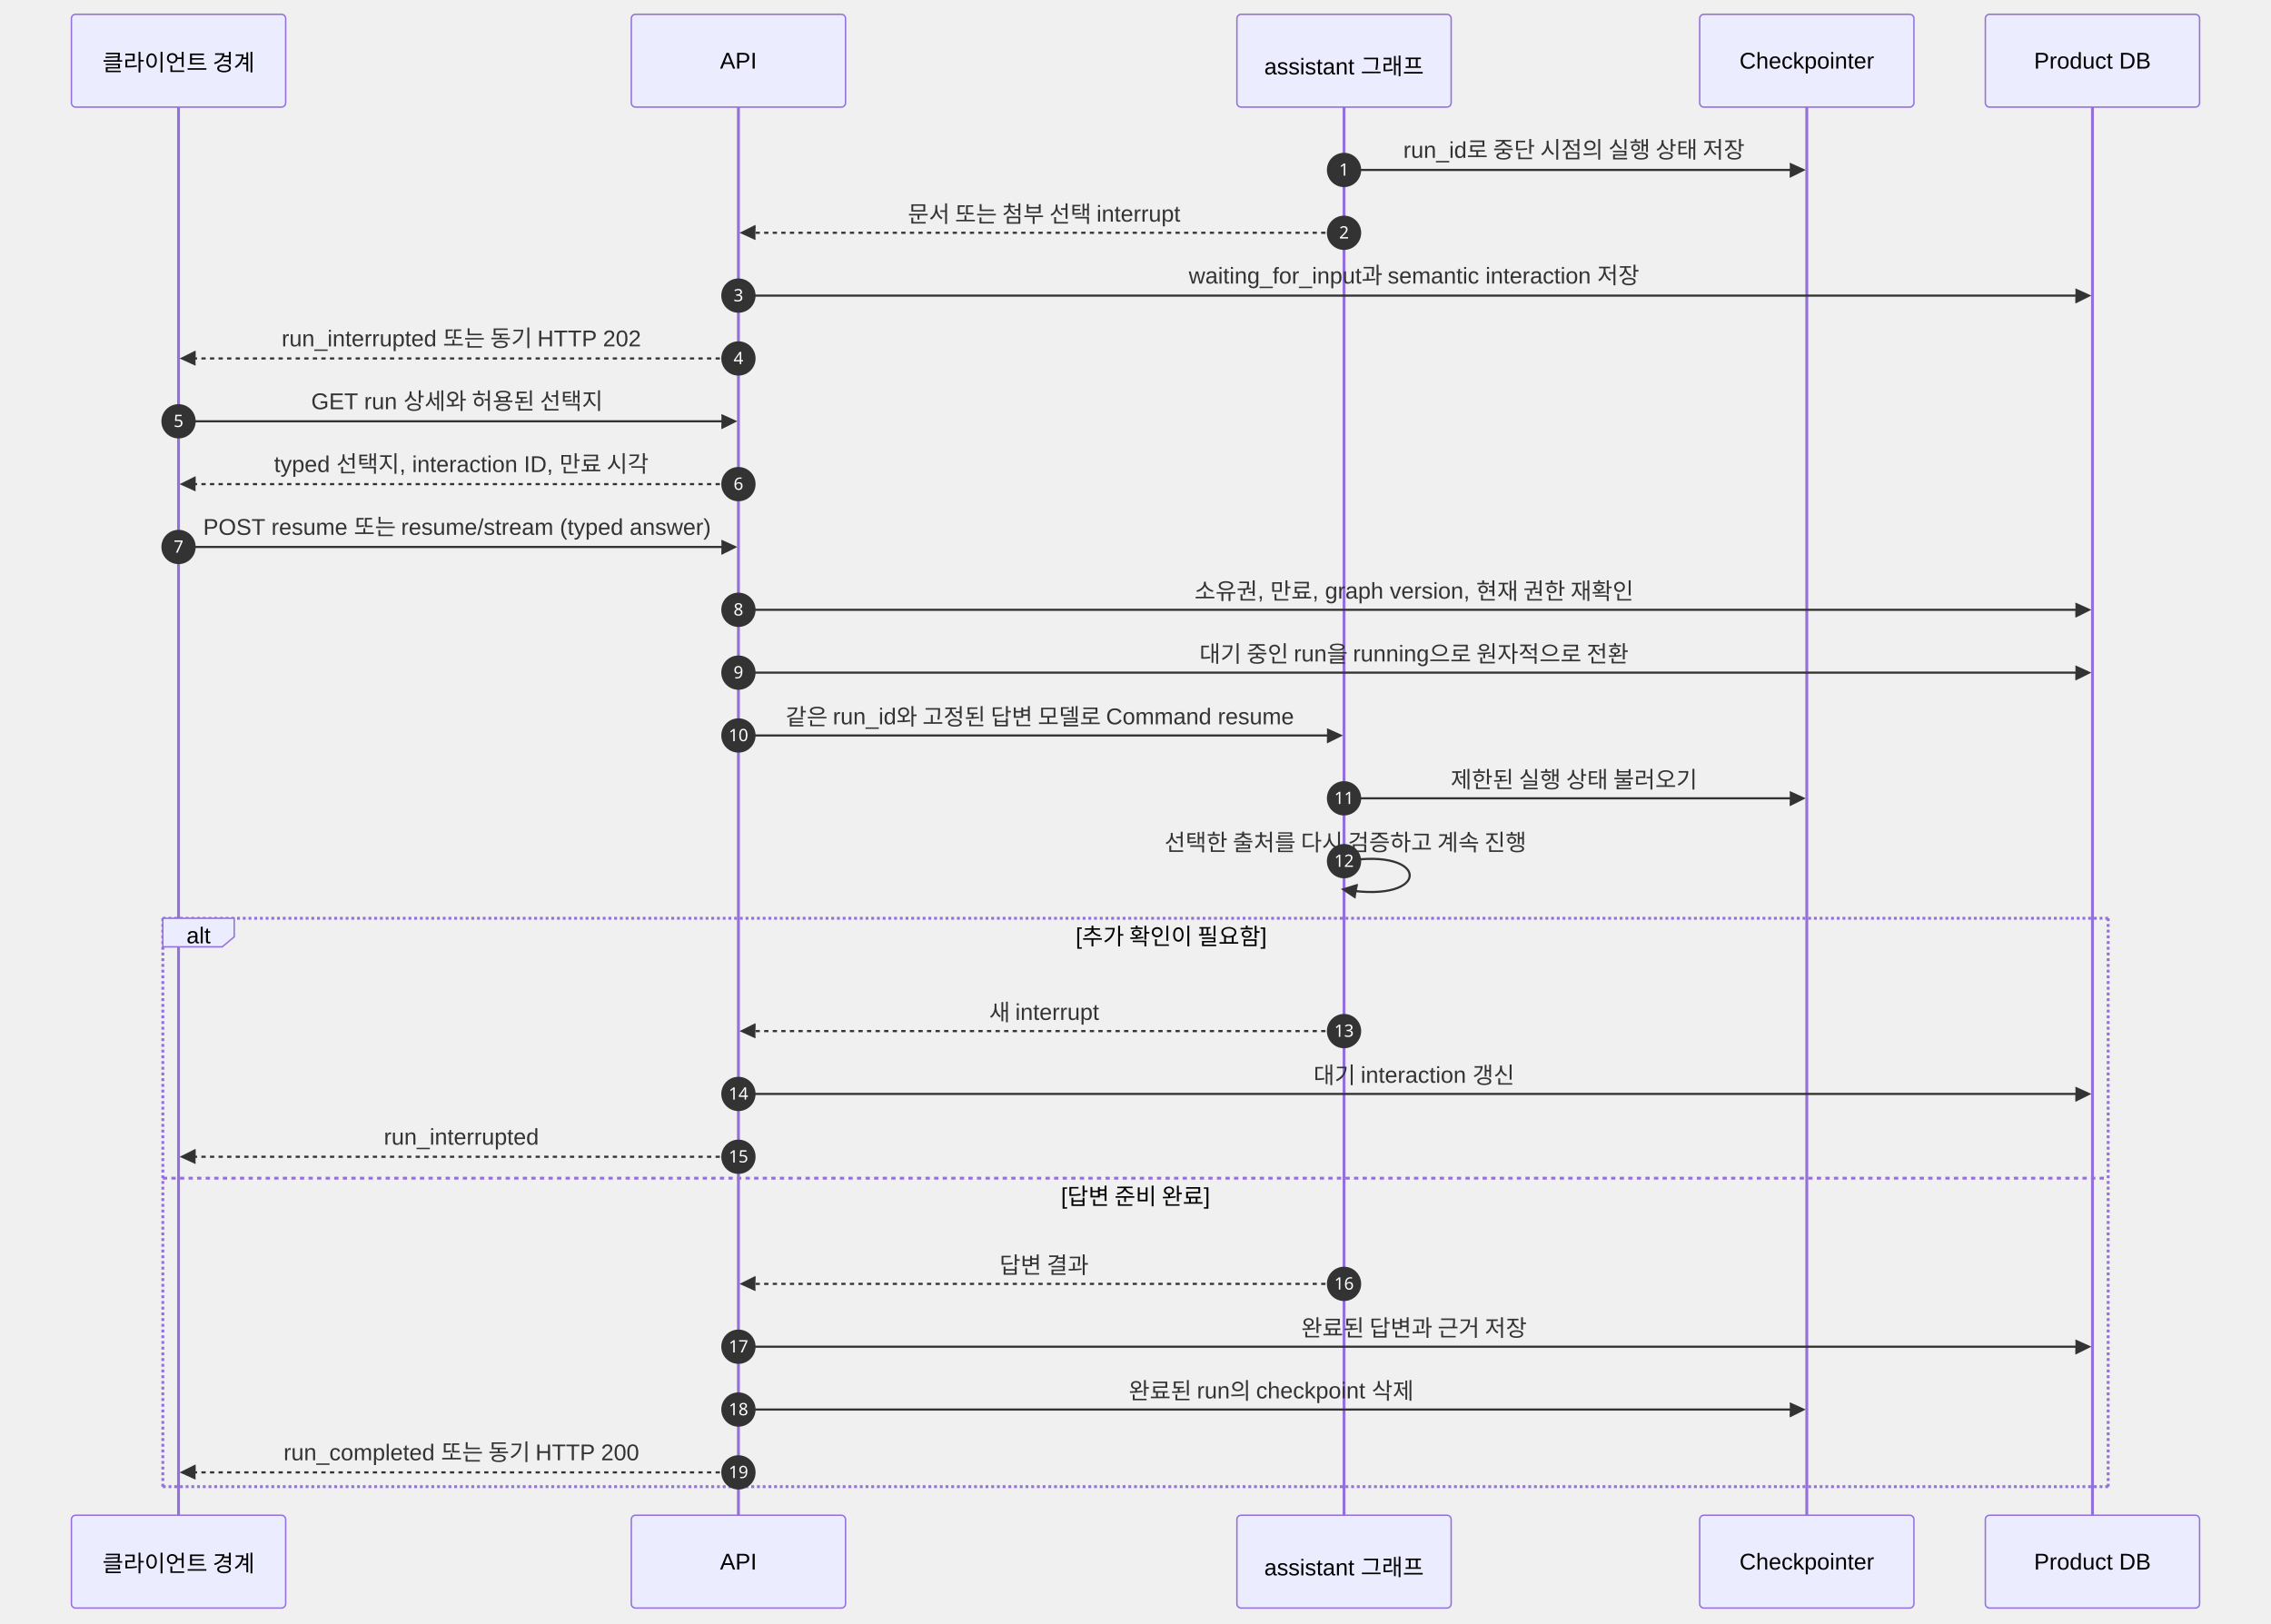
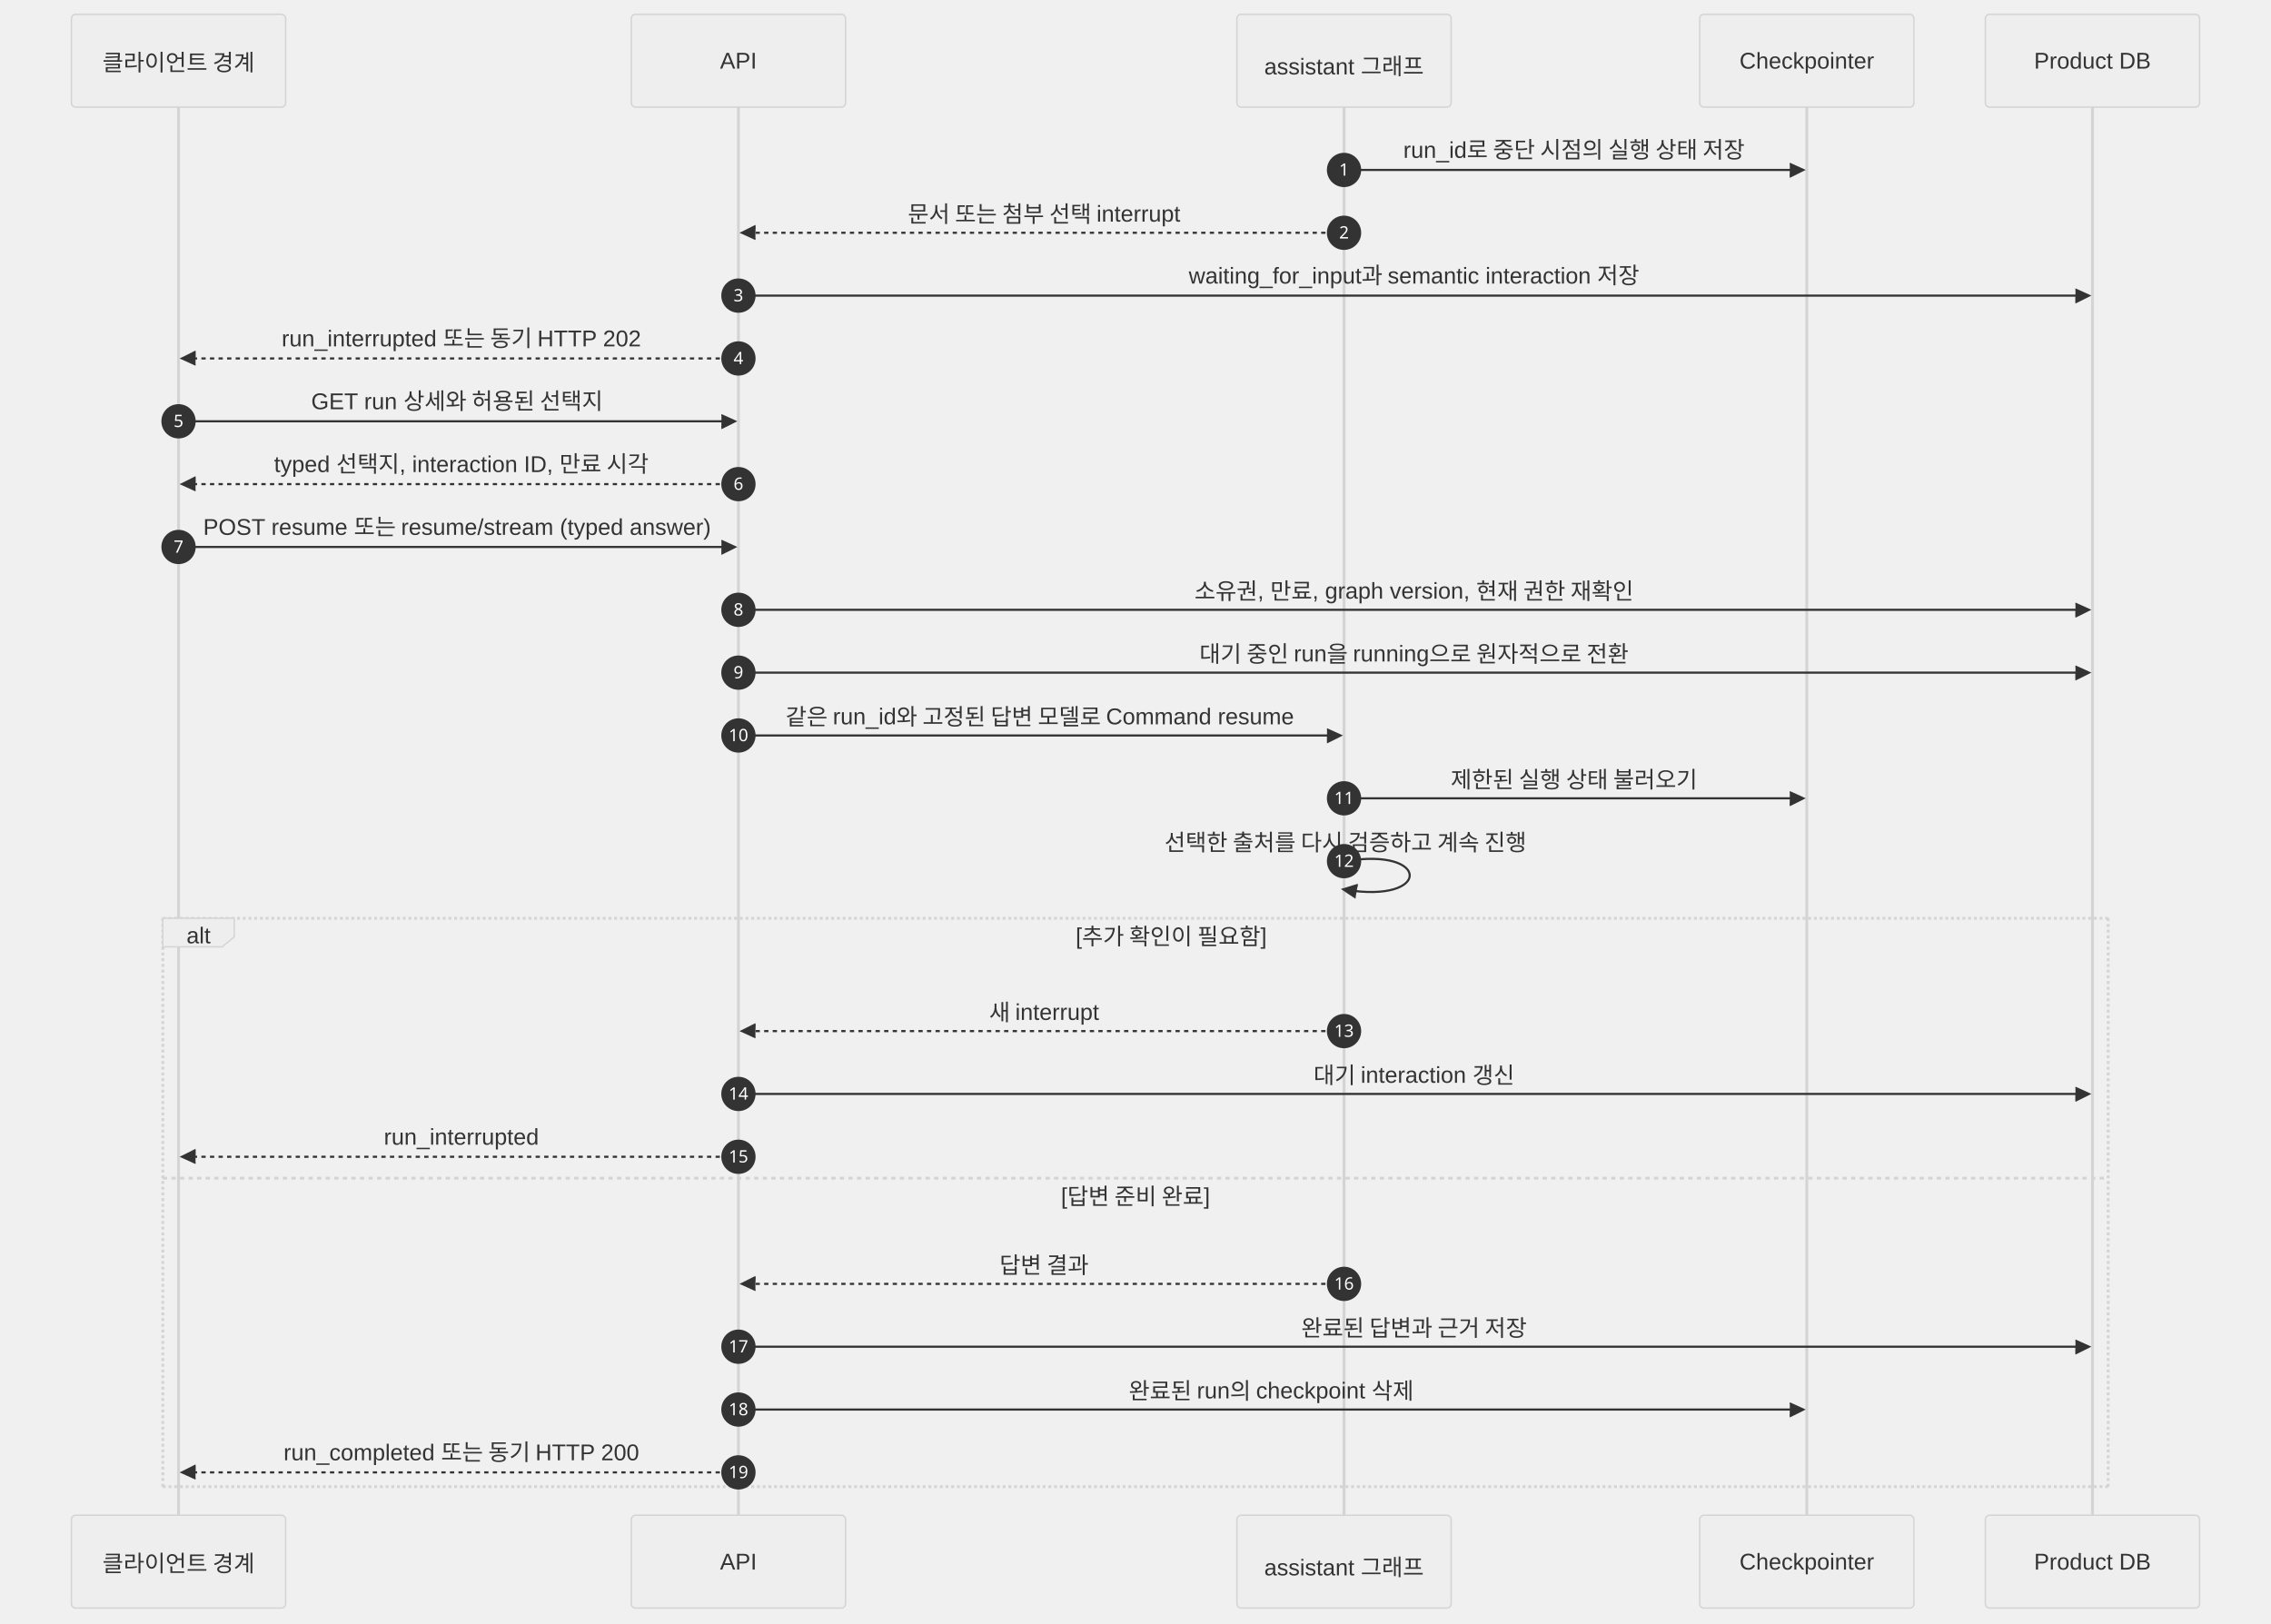
<svg xmlns="http://www.w3.org/2000/svg" id="my-svg" width="100%" style="max-width: 1590px; background-color: white;" viewBox="-50 -10 1590 1137" role="graphics-document document" aria-roledescription="sequence">
  <g>
    <rect x="1340" y="1051" fill="#eaeaea" stroke="#666" width="150" height="65" name="D" rx="3" ry="3" class="actor actor-bottom" />
    <text x="1415" y="1083.5" dominant-baseline="central" alignment-baseline="central" class="actor actor-box" style="text-anchor: middle; font-size: 16px; font-weight: 400;">
      <tspan x="1415" dy="0">Product DB</tspan>
    </text>
  </g>
  <g>
    <rect x="1140" y="1051" fill="#eaeaea" stroke="#666" width="150" height="65" name="P" rx="3" ry="3" class="actor actor-bottom" />
    <text x="1215" y="1083.5" dominant-baseline="central" alignment-baseline="central" class="actor actor-box" style="text-anchor: middle; font-size: 16px; font-weight: 400;">
      <tspan x="1215" dy="0">Checkpointer</tspan>
    </text>
  </g>
  <g>
    <rect x="816" y="1051" fill="#eaeaea" stroke="#666" width="150" height="65" name="G" rx="3" ry="3" class="actor actor-bottom" />
    <text x="891" y="1083.5" dominant-baseline="central" alignment-baseline="central" class="actor actor-box" style="text-anchor: middle; font-size: 16px; font-weight: 400;">
      <tspan x="891" dy="0">assistant 그래프</tspan>
    </text>
  </g>
  <g>
    <rect x="392" y="1051" fill="#eaeaea" stroke="#666" width="150" height="65" name="A" rx="3" ry="3" class="actor actor-bottom" />
    <text x="467" y="1083.5" dominant-baseline="central" alignment-baseline="central" class="actor actor-box" style="text-anchor: middle; font-size: 16px; font-weight: 400;">
      <tspan x="467" dy="0">API</tspan>
    </text>
  </g>
  <g>
    <rect x="0" y="1051" fill="#eaeaea" stroke="#666" width="150" height="65" name="C" rx="3" ry="3" class="actor actor-bottom" />
    <text x="75" y="1083.5" dominant-baseline="central" alignment-baseline="central" class="actor actor-box" style="text-anchor: middle; font-size: 16px; font-weight: 400;">
      <tspan x="75" dy="0">클라이언트 경계</tspan>
    </text>
  </g>
  <g>
    <line id="actor4" x1="1415" y1="65" x2="1415" y2="1051" class="actor-line 200" stroke-width="0.5px" stroke="#999" name="D" data-et="life-line" data-id="D" />
    <g id="root-4" data-et="participant" data-type="participant" data-id="D">
      <rect x="1340" y="0" fill="#eaeaea" stroke="#666" width="150" height="65" name="D" rx="3" ry="3" class="actor actor-top" />
      <text x="1415" y="32.5" dominant-baseline="central" alignment-baseline="central" class="actor actor-box" style="text-anchor: middle; font-size: 16px; font-weight: 400;">
        <tspan x="1415" dy="0">Product DB</tspan>
      </text>
    </g>
  </g>
  <g>
    <line id="actor3" x1="1215" y1="65" x2="1215" y2="1051" class="actor-line 200" stroke-width="0.5px" stroke="#999" name="P" data-et="life-line" data-id="P" />
    <g id="root-3" data-et="participant" data-type="participant" data-id="P">
      <rect x="1140" y="0" fill="#eaeaea" stroke="#666" width="150" height="65" name="P" rx="3" ry="3" class="actor actor-top" />
      <text x="1215" y="32.5" dominant-baseline="central" alignment-baseline="central" class="actor actor-box" style="text-anchor: middle; font-size: 16px; font-weight: 400;">
        <tspan x="1215" dy="0">Checkpointer</tspan>
      </text>
    </g>
  </g>
  <g>
    <line id="actor2" x1="891" y1="65" x2="891" y2="1051" class="actor-line 200" stroke-width="0.5px" stroke="#999" name="G" data-et="life-line" data-id="G" />
    <g id="root-2" data-et="participant" data-type="participant" data-id="G">
      <rect x="816" y="0" fill="#eaeaea" stroke="#666" width="150" height="65" name="G" rx="3" ry="3" class="actor actor-top" />
      <text x="891" y="32.5" dominant-baseline="central" alignment-baseline="central" class="actor actor-box" style="text-anchor: middle; font-size: 16px; font-weight: 400;">
        <tspan x="891" dy="0">assistant 그래프</tspan>
      </text>
    </g>
  </g>
  <g>
    <line id="actor1" x1="467" y1="65" x2="467" y2="1051" class="actor-line 200" stroke-width="0.5px" stroke="#999" name="A" data-et="life-line" data-id="A" />
    <g id="root-1" data-et="participant" data-type="participant" data-id="A">
      <rect x="392" y="0" fill="#eaeaea" stroke="#666" width="150" height="65" name="A" rx="3" ry="3" class="actor actor-top" />
      <text x="467" y="32.5" dominant-baseline="central" alignment-baseline="central" class="actor actor-box" style="text-anchor: middle; font-size: 16px; font-weight: 400;">
        <tspan x="467" dy="0">API</tspan>
      </text>
    </g>
  </g>
  <g>
    <line id="actor0" x1="75" y1="65" x2="75" y2="1051" class="actor-line 200" stroke-width="0.5px" stroke="#999" name="C" data-et="life-line" data-id="C" />
    <g id="root-0" data-et="participant" data-type="participant" data-id="C">
      <rect x="0" y="0" fill="#eaeaea" stroke="#666" width="150" height="65" name="C" rx="3" ry="3" class="actor actor-top" />
      <text x="75" y="32.5" dominant-baseline="central" alignment-baseline="central" class="actor actor-box" style="text-anchor: middle; font-size: 16px; font-weight: 400;">
        <tspan x="75" dy="0">클라이언트 경계</tspan>
      </text>
    </g>
  </g>
-   <style>#my-svg{font-family:"trebuchet ms",verdana,arial,sans-serif;font-size:16px;fill:#333;}@keyframes edge-animation-frame{from{stroke-dashoffset:0;}}@keyframes dash{to{stroke-dashoffset:0;}}#my-svg .edge-animation-slow{stroke-dasharray:9,5!important;stroke-dashoffset:900;animation:dash 50s linear infinite;stroke-linecap:round;}#my-svg .edge-animation-fast{stroke-dasharray:9,5!important;stroke-dashoffset:900;animation:dash 20s linear infinite;stroke-linecap:round;}#my-svg .error-icon{fill:#552222;}#my-svg .error-text{fill:#552222;stroke:#552222;}#my-svg .edge-thickness-normal{stroke-width:1px;}#my-svg .edge-thickness-thick{stroke-width:3.5px;}#my-svg .edge-pattern-solid{stroke-dasharray:0;}#my-svg .edge-thickness-invisible{stroke-width:0;fill:none;}#my-svg .edge-pattern-dashed{stroke-dasharray:3;}#my-svg .edge-pattern-dotted{stroke-dasharray:2;}#my-svg .marker{fill:#333333;stroke:#333333;}#my-svg .marker.cross{stroke:#333333;}#my-svg svg{font-family:"trebuchet ms",verdana,arial,sans-serif;font-size:16px;}#my-svg p{margin:0;}#my-svg .actor{stroke:#9370DB;fill:#ECECFF;stroke-width:1;}#my-svg rect.actor.outer-path[data-look="neo"]{filter:drop-shadow(1px 2px 2px rgba(185, 185, 185, 1));}#my-svg rect.note[data-look="neo"]{stroke:#aaaa33;fill:#fff5ad;filter:drop-shadow(1px 2px 2px rgba(185, 185, 185, 1));}#my-svg text.actor&gt;tspan{fill:black;stroke:none;}#my-svg .actor-line{stroke:#9370DB;}#my-svg .innerArc{stroke-width:1.5;stroke-dasharray:none;}#my-svg .messageLine0{stroke-width:1.5;stroke-dasharray:none;stroke:#333;}#my-svg .messageLine1{stroke-width:1.5;stroke-dasharray:2,2;stroke:#333;}#my-svg [id$="-arrowhead"] path{fill:#333;stroke:#333;}#my-svg .sequenceNumber{fill:white;}#my-svg [id$="-sequencenumber"]{fill:#333;}#my-svg [id$="-crosshead"] path{fill:#333;stroke:#333;}#my-svg .messageText{fill:#333;stroke:none;}#my-svg .labelBox{stroke:#9370DB;fill:#ECECFF;filter:none;}#my-svg .labelText,#my-svg .labelText&gt;tspan{fill:black;stroke:none;}#my-svg .loopText,#my-svg .loopText&gt;tspan{fill:black;stroke:none;}#my-svg .sectionTitle,#my-svg .sectionTitle&gt;tspan{fill:black;stroke:none;}#my-svg .loopLine{stroke-width:2px;stroke-dasharray:2,2;stroke:#9370DB;fill:#9370DB;}#my-svg .note{stroke:#aaaa33;fill:#fff5ad;}#my-svg .noteText,#my-svg .noteText&gt;tspan{fill:black;stroke:none;font-weight:normal;}#my-svg .activation0{fill:#f4f4f4;stroke:#666;}#my-svg .activation1{fill:#f4f4f4;stroke:#666;}#my-svg .activation2{fill:#f4f4f4;stroke:#666;}#my-svg .actorPopupMenu{position:absolute;}#my-svg .actorPopupMenuPanel{position:absolute;fill:#ECECFF;box-shadow:0px 8px 16px 0px rgba(0,0,0,0.2);filter:drop-shadow(3px 5px 2px rgb(0 0 0 / 0.4));}#my-svg .actor-man circle,#my-svg line{fill:#ECECFF;stroke-width:2px;}#my-svg g rect.rect{filter:drop-shadow(1px 2px 2px rgba(185, 185, 185, 1));stroke:#9370DB;}#my-svg .node .neo-node{stroke:#9370DB;}#my-svg [data-look="neo"].node rect,#my-svg [data-look="neo"].cluster rect,#my-svg [data-look="neo"].node polygon{stroke:#9370DB;filter:drop-shadow(1px 2px 2px rgba(185, 185, 185, 1));}#my-svg [data-look="neo"].swimlane.cluster rect{filter:none;}#my-svg [data-look="neo"].node path{stroke:#9370DB;stroke-width:1px;}#my-svg [data-look="neo"].node .outer-path{filter:drop-shadow(1px 2px 2px rgba(185, 185, 185, 1));}#my-svg [data-look="neo"].node .neo-line path{stroke:#9370DB;filter:none;}#my-svg [data-look="neo"].node circle{stroke:#9370DB;filter:drop-shadow(1px 2px 2px rgba(185, 185, 185, 1));}#my-svg [data-look="neo"].node circle .state-start{fill:#000000;}#my-svg [data-look="neo"].icon-shape .icon{fill:#9370DB;filter:drop-shadow(1px 2px 2px rgba(185, 185, 185, 1));}#my-svg [data-look="neo"].icon-shape .icon-neo path{stroke:#9370DB;filter:drop-shadow(1px 2px 2px rgba(185, 185, 185, 1));}#my-svg :root{--mermaid-font-family:"trebuchet ms",verdana,arial,sans-serif;}</style>
+   <style>#my-svg{font-family:"trebuchet ms",verdana,arial,sans-serif;font-size:16px;fill:#000000;}@keyframes edge-animation-frame{from{stroke-dashoffset:0;}}@keyframes dash{to{stroke-dashoffset:0;}}#my-svg .edge-animation-slow{stroke-dasharray:9,5!important;stroke-dashoffset:900;animation:dash 50s linear infinite;stroke-linecap:round;}#my-svg .edge-animation-fast{stroke-dasharray:9,5!important;stroke-dashoffset:900;animation:dash 20s linear infinite;stroke-linecap:round;}#my-svg .error-icon{fill:#552222;}#my-svg .error-text{fill:#552222;stroke:#552222;}#my-svg .edge-thickness-normal{stroke-width:1px;}#my-svg .edge-thickness-thick{stroke-width:3.5px;}#my-svg .edge-pattern-solid{stroke-dasharray:0;}#my-svg .edge-thickness-invisible{stroke-width:0;fill:none;}#my-svg .edge-pattern-dashed{stroke-dasharray:3;}#my-svg .edge-pattern-dotted{stroke-dasharray:2;}#my-svg .marker{fill:#666;stroke:#666;}#my-svg .marker.cross{stroke:#666;}#my-svg svg{font-family:"trebuchet ms",verdana,arial,sans-serif;font-size:16px;}#my-svg p{margin:0;}#my-svg .actor{stroke:hsl(0, 0%, 83%);fill:#eee;stroke-width:1;}#my-svg rect.actor.outer-path[data-look="neo"]{filter:drop-shadow( 1px 2px 2px rgba(185,185,185,1));}#my-svg rect.note[data-look="neo"]{stroke:#999;fill:#666;filter:drop-shadow( 1px 2px 2px rgba(185,185,185,1));}#my-svg text.actor&gt;tspan{fill:#333;stroke:none;}#my-svg .actor-line{stroke:hsl(0, 0%, 83%);}#my-svg .innerArc{stroke-width:1.5;stroke-dasharray:none;}#my-svg .messageLine0{stroke-width:1.5;stroke-dasharray:none;stroke:#333;}#my-svg .messageLine1{stroke-width:1.5;stroke-dasharray:2,2;stroke:#333;}#my-svg [id$="-arrowhead"] path{fill:#333;stroke:#333;}#my-svg .sequenceNumber{fill:white;}#my-svg [id$="-sequencenumber"]{fill:#333;}#my-svg [id$="-crosshead"] path{fill:#333;stroke:#333;}#my-svg .messageText{fill:#333;stroke:none;}#my-svg .labelBox{stroke:hsl(0, 0%, 83%);fill:#eee;filter:none;}#my-svg .labelText,#my-svg .labelText&gt;tspan{fill:#333;stroke:none;}#my-svg .loopText,#my-svg .loopText&gt;tspan{fill:#333;stroke:none;}#my-svg .sectionTitle,#my-svg .sectionTitle&gt;tspan{fill:#333;stroke:none;}#my-svg .loopLine{stroke-width:2px;stroke-dasharray:2,2;stroke:hsl(0, 0%, 83%);fill:hsl(0, 0%, 83%);}#my-svg .note{stroke:#999;fill:#666;}#my-svg .noteText,#my-svg .noteText&gt;tspan{fill:#fff;stroke:none;font-weight:normal;}#my-svg .activation0{fill:#f4f4f4;stroke:#666;}#my-svg .activation1{fill:#f4f4f4;stroke:#666;}#my-svg .activation2{fill:#f4f4f4;stroke:#666;}#my-svg .actorPopupMenu{position:absolute;}#my-svg .actorPopupMenuPanel{position:absolute;fill:#eee;box-shadow:0px 8px 16px 0px rgba(0,0,0,0.2);filter:drop-shadow(3px 5px 2px rgb(0 0 0 / 0.4));}#my-svg .actor-man circle,#my-svg line{fill:#eee;stroke-width:2px;}#my-svg g rect.rect{filter:drop-shadow( 1px 2px 2px rgba(185,185,185,1));stroke:#999;}#my-svg .node .neo-node{stroke:#999;}#my-svg [data-look="neo"].node rect,#my-svg [data-look="neo"].cluster rect,#my-svg [data-look="neo"].node polygon{stroke:url(#my-svg-gradient);filter:drop-shadow( 1px 2px 2px rgba(185,185,185,1));}#my-svg [data-look="neo"].swimlane.cluster rect{filter:none;}#my-svg [data-look="neo"].node path{stroke:url(#my-svg-gradient);stroke-width:1px;}#my-svg [data-look="neo"].node .outer-path{filter:drop-shadow( 1px 2px 2px rgba(185,185,185,1));}#my-svg [data-look="neo"].node .neo-line path{stroke:#999;filter:none;}#my-svg [data-look="neo"].node circle{stroke:url(#my-svg-gradient);filter:drop-shadow( 1px 2px 2px rgba(185,185,185,1));}#my-svg [data-look="neo"].node circle .state-start{fill:#000000;}#my-svg [data-look="neo"].icon-shape .icon{fill:url(#my-svg-gradient);filter:drop-shadow( 1px 2px 2px rgba(185,185,185,1));}#my-svg [data-look="neo"].icon-shape .icon-neo path{stroke:url(#my-svg-gradient);filter:drop-shadow( 1px 2px 2px rgba(185,185,185,1));}#my-svg :root{--mermaid-font-family:"trebuchet ms",verdana,arial,sans-serif;}</style>
  <g />
  <defs>
    <symbol id="my-svg-computer" width="24" height="24">
      <path transform="scale(.5)" d="M2 2v13h20v-13h-20zm18 11h-16v-9h16v9zm-10.228 6l.466-1h3.524l.467 1h-4.457zm14.228 3h-24l2-6h2.104l-1.33 4h18.45l-1.297-4h2.073l2 6zm-5-10h-14v-7h14v7z" />
    </symbol>
  </defs>
  <defs>
    <symbol id="my-svg-database" fill-rule="evenodd" clip-rule="evenodd">
      <path transform="scale(.5)" d="M12.258.001l.256.004.255.005.253.008.251.01.249.012.247.015.246.016.242.019.241.02.239.023.236.024.233.027.231.028.229.031.225.032.223.034.22.036.217.038.214.04.211.041.208.043.205.045.201.046.198.048.194.05.191.051.187.053.183.054.18.056.175.057.172.059.168.06.163.061.16.063.155.064.15.066.074.033.073.033.071.034.07.034.069.035.068.035.067.035.066.035.064.036.064.036.062.036.06.036.06.037.058.037.058.037.055.038.055.038.053.038.052.038.051.039.05.039.048.039.047.039.045.04.044.04.043.04.041.04.04.041.039.041.037.041.036.041.034.041.033.042.032.042.03.042.029.042.027.042.026.043.024.043.023.043.021.043.02.043.018.044.017.043.015.044.013.044.012.044.011.045.009.044.007.045.006.045.004.045.002.045.001.045v17l-.001.045-.002.045-.004.045-.006.045-.007.045-.009.044-.011.045-.012.044-.013.044-.015.044-.017.043-.018.044-.02.043-.021.043-.023.043-.024.043-.026.043-.027.042-.029.042-.03.042-.032.042-.033.042-.034.041-.036.041-.037.041-.039.041-.04.041-.041.04-.043.04-.044.04-.045.04-.047.039-.048.039-.05.039-.051.039-.052.038-.053.038-.055.038-.055.038-.058.037-.058.037-.06.037-.06.036-.062.036-.064.036-.064.036-.066.035-.067.035-.068.035-.069.035-.07.034-.071.034-.073.033-.074.033-.15.066-.155.064-.16.063-.163.061-.168.06-.172.059-.175.057-.18.056-.183.054-.187.053-.191.051-.194.05-.198.048-.201.046-.205.045-.208.043-.211.041-.214.04-.217.038-.22.036-.223.034-.225.032-.229.031-.231.028-.233.027-.236.024-.239.023-.241.02-.242.019-.246.016-.247.015-.249.012-.251.01-.253.008-.255.005-.256.004-.258.001-.258-.001-.256-.004-.255-.005-.253-.008-.251-.01-.249-.012-.247-.015-.245-.016-.243-.019-.241-.02-.238-.023-.236-.024-.234-.027-.231-.028-.228-.031-.226-.032-.223-.034-.22-.036-.217-.038-.214-.04-.211-.041-.208-.043-.204-.045-.201-.046-.198-.048-.195-.05-.19-.051-.187-.053-.184-.054-.179-.056-.176-.057-.172-.059-.167-.06-.164-.061-.159-.063-.155-.064-.151-.066-.074-.033-.072-.033-.072-.034-.07-.034-.069-.035-.068-.035-.067-.035-.066-.035-.064-.036-.063-.036-.062-.036-.061-.036-.06-.037-.058-.037-.057-.037-.056-.038-.055-.038-.053-.038-.052-.038-.051-.039-.049-.039-.049-.039-.046-.039-.046-.04-.044-.04-.043-.04-.041-.04-.04-.041-.039-.041-.037-.041-.036-.041-.034-.041-.033-.042-.032-.042-.03-.042-.029-.042-.027-.042-.026-.043-.024-.043-.023-.043-.021-.043-.02-.043-.018-.044-.017-.043-.015-.044-.013-.044-.012-.044-.011-.045-.009-.044-.007-.045-.006-.045-.004-.045-.002-.045-.001-.045v-17l.001-.045.002-.045.004-.045.006-.045.007-.045.009-.044.011-.045.012-.044.013-.044.015-.044.017-.043.018-.044.02-.043.021-.043.023-.043.024-.043.026-.043.027-.042.029-.042.03-.042.032-.042.033-.042.034-.041.036-.041.037-.041.039-.041.04-.041.041-.04.043-.04.044-.04.046-.04.046-.039.049-.039.049-.039.051-.039.052-.038.053-.038.055-.038.056-.038.057-.037.058-.037.06-.037.061-.036.062-.036.063-.036.064-.036.066-.035.067-.035.068-.035.069-.035.07-.034.072-.034.072-.033.074-.033.151-.066.155-.064.159-.063.164-.061.167-.06.172-.059.176-.057.179-.056.184-.054.187-.053.19-.051.195-.05.198-.048.201-.046.204-.045.208-.043.211-.041.214-.04.217-.038.22-.036.223-.034.226-.032.228-.031.231-.028.234-.027.236-.024.238-.023.241-.02.243-.019.245-.016.247-.015.249-.012.251-.01.253-.008.255-.005.256-.004.258-.001.258.001zm-9.258 20.499v.01l.001.021.003.021.004.022.005.021.006.022.007.022.009.023.01.022.011.023.012.023.013.023.015.023.016.024.017.023.018.024.019.024.021.024.022.025.023.024.024.025.052.049.056.05.061.051.066.051.07.051.075.051.079.052.084.052.088.052.092.052.097.052.102.051.105.052.11.052.114.051.119.051.123.051.127.05.131.05.135.05.139.048.144.049.147.047.152.047.155.047.16.045.163.045.167.043.171.043.176.041.178.041.183.039.187.039.19.037.194.035.197.035.202.033.204.031.209.03.212.029.216.027.219.025.222.024.226.021.23.02.233.018.236.016.24.015.243.012.246.01.249.008.253.005.256.004.259.001.26-.001.257-.004.254-.005.25-.008.247-.011.244-.012.241-.014.237-.016.233-.018.231-.021.226-.021.224-.024.22-.026.216-.027.212-.028.21-.031.205-.031.202-.034.198-.034.194-.036.191-.037.187-.039.183-.04.179-.04.175-.042.172-.043.168-.044.163-.045.16-.046.155-.046.152-.047.148-.048.143-.049.139-.049.136-.05.131-.05.126-.05.123-.051.118-.052.114-.051.11-.052.106-.052.101-.052.096-.052.092-.052.088-.053.083-.051.079-.052.074-.052.07-.051.065-.051.06-.051.056-.05.051-.05.023-.024.023-.025.021-.024.02-.024.019-.024.018-.024.017-.024.015-.023.014-.024.013-.023.012-.023.01-.023.01-.022.008-.022.006-.022.006-.022.004-.022.004-.021.001-.021.001-.021v-4.127l-.077.055-.08.053-.083.054-.085.053-.087.052-.09.052-.093.051-.095.05-.097.05-.1.049-.102.049-.105.048-.106.047-.109.047-.111.046-.114.045-.115.045-.118.044-.12.043-.122.042-.124.042-.126.041-.128.04-.13.04-.132.038-.134.038-.135.037-.138.037-.139.035-.142.035-.143.034-.144.033-.147.032-.148.031-.15.03-.151.03-.153.029-.154.027-.156.027-.158.026-.159.025-.161.024-.162.023-.163.022-.165.021-.166.02-.167.019-.169.018-.169.017-.171.016-.173.015-.173.014-.175.013-.175.012-.177.011-.178.01-.179.008-.179.008-.181.006-.182.005-.182.004-.184.003-.184.002h-.37l-.184-.002-.184-.003-.182-.004-.182-.005-.181-.006-.179-.008-.179-.008-.178-.01-.176-.011-.176-.012-.175-.013-.173-.014-.172-.015-.171-.016-.17-.017-.169-.018-.167-.019-.166-.02-.165-.021-.163-.022-.162-.023-.161-.024-.159-.025-.157-.026-.156-.027-.155-.027-.153-.029-.151-.03-.15-.03-.148-.031-.146-.032-.145-.033-.143-.034-.141-.035-.14-.035-.137-.037-.136-.037-.134-.038-.132-.038-.13-.04-.128-.04-.126-.041-.124-.042-.122-.042-.12-.044-.117-.043-.116-.045-.113-.045-.112-.046-.109-.047-.106-.047-.105-.048-.102-.049-.1-.049-.097-.05-.095-.05-.093-.052-.09-.051-.087-.052-.085-.053-.083-.054-.08-.054-.077-.054v4.127zm0-5.654v.011l.001.021.003.021.004.021.005.022.006.022.007.022.009.022.01.022.011.023.012.023.013.023.015.024.016.023.017.024.018.024.019.024.021.024.022.024.023.025.024.024.052.05.056.05.061.05.066.051.07.051.075.052.079.051.084.052.088.052.092.052.097.052.102.052.105.052.11.051.114.051.119.052.123.05.127.051.131.05.135.049.139.049.144.048.147.048.152.047.155.046.16.045.163.045.167.044.171.042.176.042.178.04.183.04.187.038.19.037.194.036.197.034.202.033.204.032.209.03.212.028.216.027.219.025.222.024.226.022.23.02.233.018.236.016.24.014.243.012.246.01.249.008.253.006.256.003.259.001.26-.001.257-.003.254-.006.25-.008.247-.01.244-.012.241-.015.237-.016.233-.018.231-.02.226-.022.224-.024.22-.025.216-.027.212-.029.21-.03.205-.032.202-.033.198-.035.194-.036.191-.037.187-.039.183-.039.179-.041.175-.042.172-.043.168-.044.163-.045.16-.045.155-.047.152-.047.148-.048.143-.048.139-.05.136-.049.131-.05.126-.051.123-.051.118-.051.114-.052.11-.052.106-.052.101-.052.096-.052.092-.052.088-.052.083-.052.079-.052.074-.051.07-.052.065-.051.06-.05.056-.051.051-.049.023-.025.023-.024.021-.025.02-.024.019-.024.018-.024.017-.024.015-.023.014-.023.013-.024.012-.022.01-.023.01-.023.008-.022.006-.022.006-.022.004-.021.004-.022.001-.021.001-.021v-4.139l-.077.054-.08.054-.083.054-.085.052-.087.053-.09.051-.093.051-.095.051-.097.05-.1.049-.102.049-.105.048-.106.047-.109.047-.111.046-.114.045-.115.044-.118.044-.12.044-.122.042-.124.042-.126.041-.128.04-.13.039-.132.039-.134.038-.135.037-.138.036-.139.036-.142.035-.143.033-.144.033-.147.033-.148.031-.15.03-.151.03-.153.028-.154.028-.156.027-.158.026-.159.025-.161.024-.162.023-.163.022-.165.021-.166.02-.167.019-.169.018-.169.017-.171.016-.173.015-.173.014-.175.013-.175.012-.177.011-.178.009-.179.009-.179.007-.181.007-.182.005-.182.004-.184.003-.184.002h-.37l-.184-.002-.184-.003-.182-.004-.182-.005-.181-.007-.179-.007-.179-.009-.178-.009-.176-.011-.176-.012-.175-.013-.173-.014-.172-.015-.171-.016-.17-.017-.169-.018-.167-.019-.166-.02-.165-.021-.163-.022-.162-.023-.161-.024-.159-.025-.157-.026-.156-.027-.155-.028-.153-.028-.151-.03-.15-.03-.148-.031-.146-.033-.145-.033-.143-.033-.141-.035-.14-.036-.137-.036-.136-.037-.134-.038-.132-.039-.13-.039-.128-.04-.126-.041-.124-.042-.122-.043-.12-.043-.117-.044-.116-.044-.113-.046-.112-.046-.109-.046-.106-.047-.105-.048-.102-.049-.1-.049-.097-.05-.095-.051-.093-.051-.09-.051-.087-.053-.085-.052-.083-.054-.08-.054-.077-.054v4.139zm0-5.666v.011l.001.02.003.022.004.021.005.022.006.021.007.022.009.023.01.022.011.023.012.023.013.023.015.023.016.024.017.024.018.023.019.024.021.025.022.024.023.024.024.025.052.05.056.05.061.05.066.051.07.051.075.052.079.051.084.052.088.052.092.052.097.052.102.052.105.051.11.052.114.051.119.051.123.051.127.05.131.05.135.05.139.049.144.048.147.048.152.047.155.046.16.045.163.045.167.043.171.043.176.042.178.04.183.04.187.038.19.037.194.036.197.034.202.033.204.032.209.03.212.028.216.027.219.025.222.024.226.021.23.02.233.018.236.017.24.014.243.012.246.01.249.008.253.006.256.003.259.001.26-.001.257-.003.254-.006.25-.008.247-.01.244-.013.241-.014.237-.016.233-.018.231-.02.226-.022.224-.024.22-.025.216-.027.212-.029.21-.03.205-.032.202-.033.198-.035.194-.036.191-.037.187-.039.183-.039.179-.041.175-.042.172-.043.168-.044.163-.045.16-.045.155-.047.152-.047.148-.048.143-.049.139-.049.136-.049.131-.051.126-.05.123-.051.118-.052.114-.051.11-.052.106-.052.101-.052.096-.052.092-.052.088-.052.083-.052.079-.052.074-.052.07-.051.065-.051.06-.051.056-.05.051-.049.023-.025.023-.025.021-.024.02-.024.019-.024.018-.024.017-.024.015-.023.014-.024.013-.023.012-.023.01-.022.01-.023.008-.022.006-.022.006-.022.004-.022.004-.021.001-.021.001-.021v-4.153l-.077.054-.08.054-.083.053-.085.053-.087.053-.09.051-.093.051-.095.051-.097.05-.1.049-.102.048-.105.048-.106.048-.109.046-.111.046-.114.046-.115.044-.118.044-.12.043-.122.043-.124.042-.126.041-.128.04-.13.039-.132.039-.134.038-.135.037-.138.036-.139.036-.142.034-.143.034-.144.033-.147.032-.148.032-.15.03-.151.03-.153.028-.154.028-.156.027-.158.026-.159.024-.161.024-.162.023-.163.023-.165.021-.166.02-.167.019-.169.018-.169.017-.171.016-.173.015-.173.014-.175.013-.175.012-.177.01-.178.01-.179.009-.179.007-.181.006-.182.006-.182.004-.184.003-.184.001-.185.001-.185-.001-.184-.001-.184-.003-.182-.004-.182-.006-.181-.006-.179-.007-.179-.009-.178-.01-.176-.01-.176-.012-.175-.013-.173-.014-.172-.015-.171-.016-.17-.017-.169-.018-.167-.019-.166-.02-.165-.021-.163-.023-.162-.023-.161-.024-.159-.024-.157-.026-.156-.027-.155-.028-.153-.028-.151-.03-.15-.03-.148-.032-.146-.032-.145-.033-.143-.034-.141-.034-.14-.036-.137-.036-.136-.037-.134-.038-.132-.039-.13-.039-.128-.041-.126-.041-.124-.041-.122-.043-.12-.043-.117-.044-.116-.044-.113-.046-.112-.046-.109-.046-.106-.048-.105-.048-.102-.048-.1-.05-.097-.049-.095-.051-.093-.051-.09-.052-.087-.052-.085-.053-.083-.053-.08-.054-.077-.054v4.153zm8.74-8.179l-.257.004-.254.005-.25.008-.247.011-.244.012-.241.014-.237.016-.233.018-.231.021-.226.022-.224.023-.22.026-.216.027-.212.028-.21.031-.205.032-.202.033-.198.034-.194.036-.191.038-.187.038-.183.04-.179.041-.175.042-.172.043-.168.043-.163.045-.16.046-.155.046-.152.048-.148.048-.143.048-.139.049-.136.05-.131.05-.126.051-.123.051-.118.051-.114.052-.11.052-.106.052-.101.052-.096.052-.092.052-.088.052-.083.052-.079.052-.074.051-.07.052-.065.051-.06.05-.056.05-.051.05-.023.025-.023.024-.021.024-.02.025-.019.024-.018.024-.017.023-.015.024-.014.023-.013.023-.012.023-.01.023-.01.022-.008.022-.006.023-.006.021-.004.022-.004.021-.001.021-.001.021.001.021.001.021.004.021.004.022.006.021.006.023.008.022.01.022.01.023.012.023.013.023.014.023.015.024.017.023.018.024.019.024.02.025.021.024.023.024.023.025.051.05.056.05.06.05.065.051.07.052.074.051.079.052.083.052.088.052.092.052.096.052.101.052.106.052.11.052.114.052.118.051.123.051.126.051.131.05.136.05.139.049.143.048.148.048.152.048.155.046.16.046.163.045.168.043.172.043.175.042.179.041.183.04.187.038.191.038.194.036.198.034.202.033.205.032.21.031.212.028.216.027.22.026.224.023.226.022.231.021.233.018.237.016.241.014.244.012.247.011.25.008.254.005.257.004.26.001.26-.001.257-.004.254-.005.25-.008.247-.011.244-.012.241-.014.237-.016.233-.018.231-.021.226-.022.224-.023.22-.026.216-.027.212-.028.21-.031.205-.032.202-.033.198-.034.194-.036.191-.038.187-.038.183-.04.179-.041.175-.042.172-.043.168-.043.163-.045.16-.046.155-.046.152-.048.148-.048.143-.048.139-.049.136-.05.131-.05.126-.051.123-.051.118-.051.114-.052.11-.052.106-.052.101-.052.096-.052.092-.052.088-.052.083-.052.079-.052.074-.051.07-.052.065-.051.06-.05.056-.05.051-.05.023-.025.023-.024.021-.024.02-.025.019-.024.018-.024.017-.023.015-.024.014-.023.013-.023.012-.023.01-.023.01-.022.008-.022.006-.023.006-.021.004-.022.004-.021.001-.021.001-.021-.001-.021-.001-.021-.004-.021-.004-.022-.006-.021-.006-.023-.008-.022-.01-.022-.01-.023-.012-.023-.013-.023-.014-.023-.015-.024-.017-.023-.018-.024-.019-.024-.02-.025-.021-.024-.023-.024-.023-.025-.051-.05-.056-.05-.06-.05-.065-.051-.07-.052-.074-.051-.079-.052-.083-.052-.088-.052-.092-.052-.096-.052-.101-.052-.106-.052-.11-.052-.114-.052-.118-.051-.123-.051-.126-.051-.131-.05-.136-.05-.139-.049-.143-.048-.148-.048-.152-.048-.155-.046-.16-.046-.163-.045-.168-.043-.172-.043-.175-.042-.179-.041-.183-.04-.187-.038-.191-.038-.194-.036-.198-.034-.202-.033-.205-.032-.21-.031-.212-.028-.216-.027-.22-.026-.224-.023-.226-.022-.231-.021-.233-.018-.237-.016-.241-.014-.244-.012-.247-.011-.25-.008-.254-.005-.257-.004-.26-.001-.26.001z" />
    </symbol>
  </defs>
  <defs>
    <symbol id="my-svg-clock" width="24" height="24">
      <path transform="scale(.5)" d="M12 2c5.514 0 10 4.486 10 10s-4.486 10-10 10-10-4.486-10-10 4.486-10 10-10zm0-2c-6.627 0-12 5.373-12 12s5.373 12 12 12 12-5.373 12-12-5.373-12-12-12zm5.848 12.459c.202.038.202.333.001.372-1.907.361-6.045 1.111-6.547 1.111-.719 0-1.301-.582-1.301-1.301 0-.512.77-5.447 1.125-7.445.034-.192.312-.181.343.014l.985 6.238 5.394 1.011z" />
    </symbol>
  </defs>
  <defs>
    <marker id="my-svg-arrowhead" refX="7.9" refY="5" markerUnits="userSpaceOnUse" markerWidth="12" markerHeight="12" orient="auto-start-reverse">
      <path d="M -1 0 L 10 5 L 0 10 z" />
    </marker>
  </defs>
  <defs>
    <marker id="my-svg-crosshead" markerWidth="15" markerHeight="8" orient="auto" refX="4" refY="4.5">
      <path fill="none" stroke="#000000" stroke-width="1pt" d="M 1,2 L 6,7 M 6,2 L 1,7" style="stroke-dasharray: 0, 0;" />
    </marker>
  </defs>
  <defs>
    <marker id="my-svg-filled-head" refX="15.5" refY="7" markerWidth="20" markerHeight="28" orient="auto">
      <path d="M 18,7 L9,13 L14,7 L9,1 Z" />
    </marker>
  </defs>
  <defs>
    <marker id="my-svg-sequencenumber" refX="15" refY="15" markerWidth="60" markerHeight="40" orient="auto">
      <circle cx="15" cy="15" r="6" />
    </marker>
  </defs>
  <defs>
    <marker id="my-svg-solidTopArrowHead" refX="7.9" refY="7.25" markerUnits="userSpaceOnUse" markerWidth="12" markerHeight="12" orient="auto-start-reverse">
      <path d="M 0 0 L 10 8 L 0 8 z" />
    </marker>
  </defs>
  <defs>
    <marker id="my-svg-solidBottomArrowHead" refX="7.9" refY="0.75" markerUnits="userSpaceOnUse" markerWidth="12" markerHeight="12" orient="auto-start-reverse">
      <path d="M 0 0 L 10 0 L 0 8 z" />
    </marker>
  </defs>
  <defs>
    <marker id="my-svg-stickTopArrowHead" refX="7.5" refY="7" markerUnits="userSpaceOnUse" markerWidth="12" markerHeight="12" orient="auto-start-reverse">
      <path d="M 0 0 L 7 7" stroke="black" stroke-width="1.5" fill="none" />
    </marker>
  </defs>
  <defs>
    <marker id="my-svg-stickBottomArrowHead" refX="7.5" refY="0" markerUnits="userSpaceOnUse" markerWidth="12" markerHeight="12" orient="auto-start-reverse">
      <path d="M 0 7 L 7 0" stroke="black" stroke-width="1.5" fill="none" />
    </marker>
  </defs>
  <g data-et="control-structure" data-id="i22">
    <line x1="64" y1="633" x2="1426" y2="633" class="loopLine" />
    <line x1="1426" y1="633" x2="1426" y2="1031" class="loopLine" />
    <line x1="64" y1="1031" x2="1426" y2="1031" class="loopLine" />
    <line x1="64" y1="633" x2="64" y2="1031" class="loopLine" />
    <line x1="64" y1="815" x2="1426" y2="815" class="loopLine" style="stroke-dasharray: 3, 3;" />
    <polygon points="64,633 114,633 114,646 105.6,653 64,653" class="labelBox" />
    <text x="89" y="646" text-anchor="middle" dominant-baseline="middle" alignment-baseline="middle" class="labelText" style="font-size: 16px; font-weight: 400;">alt</text>
    <text x="770" y="651" text-anchor="middle" class="loopText" style="font-size: 16px; font-weight: 400;">
      <tspan x="770">[추가 확인이 필요함]</tspan>
    </text>
    <text x="745" y="833" text-anchor="middle" class="sectionTitle" style="font-size: 16px; font-weight: 400;">[답변 준비 완료]</text>
  </g>
  <text x="1052" y="80" text-anchor="middle" dominant-baseline="middle" alignment-baseline="middle" class="messageText" dy="1em" style="font-size: 16px; font-weight: 400;">run_id로 중단 시점의 실행 상태 저장</text>
  <line x1="898" y1="109" x2="1211" y2="109" class="messageLine0" data-et="message" data-id="i1" data-from="G" data-to="P" stroke-width="2" stroke="none" marker-end="url(#my-svg-arrowhead)" style="fill: none;" />
  <line x1="891" y1="109" x2="891" y2="109" stroke-width="0" marker-start="url(#my-svg-sequencenumber)" />
  <text x="891" y="113" font-family="sans-serif" font-size="12px" text-anchor="middle" class="sequenceNumber">1</text>
  <text x="681" y="124" text-anchor="middle" dominant-baseline="middle" alignment-baseline="middle" class="messageText" dy="1em" style="font-size: 16px; font-weight: 400;">문서 또는 첨부 선택 interrupt</text>
  <line x1="896" y1="153" x2="471" y2="153" class="messageLine1" data-et="message" data-id="i2" data-from="G" data-to="A" stroke-width="2" stroke="none" marker-end="url(#my-svg-arrowhead)" style="stroke-dasharray: 3, 3; fill: none;" />
  <line x1="891" y1="153" x2="891" y2="153" stroke-width="0" marker-start="url(#my-svg-sequencenumber)" />
  <text x="891" y="157" font-family="sans-serif" font-size="12px" text-anchor="middle" class="sequenceNumber">2</text>
  <text x="940" y="168" text-anchor="middle" dominant-baseline="middle" alignment-baseline="middle" class="messageText" dy="1em" style="font-size: 16px; font-weight: 400;">waiting_for_input과 semantic interaction 저장</text>
  <line x1="474" y1="197" x2="1411" y2="197" class="messageLine0" data-et="message" data-id="i3" data-from="A" data-to="D" stroke-width="2" stroke="none" marker-end="url(#my-svg-arrowhead)" style="fill: none;" />
  <line x1="467" y1="197" x2="467" y2="197" stroke-width="0" marker-start="url(#my-svg-sequencenumber)" />
  <text x="467" y="201" font-family="sans-serif" font-size="12px" text-anchor="middle" class="sequenceNumber">3</text>
  <text x="273" y="212" text-anchor="middle" dominant-baseline="middle" alignment-baseline="middle" class="messageText" dy="1em" style="font-size: 16px; font-weight: 400;">run_interrupted 또는 동기 HTTP 202</text>
  <line x1="472" y1="241" x2="79" y2="241" class="messageLine1" data-et="message" data-id="i4" data-from="A" data-to="C" stroke-width="2" stroke="none" marker-end="url(#my-svg-arrowhead)" style="stroke-dasharray: 3, 3; fill: none;" />
  <line x1="467" y1="241" x2="467" y2="241" stroke-width="0" marker-start="url(#my-svg-sequencenumber)" />
  <text x="467" y="245" font-family="sans-serif" font-size="12px" text-anchor="middle" class="sequenceNumber">4</text>
  <text x="270" y="256" text-anchor="middle" dominant-baseline="middle" alignment-baseline="middle" class="messageText" dy="1em" style="font-size: 16px; font-weight: 400;">GET run 상세와 허용된 선택지</text>
  <line x1="82" y1="285" x2="463" y2="285" class="messageLine0" data-et="message" data-id="i5" data-from="C" data-to="A" stroke-width="2" stroke="none" marker-end="url(#my-svg-arrowhead)" style="fill: none;" />
  <line x1="75" y1="285" x2="75" y2="285" stroke-width="0" marker-start="url(#my-svg-sequencenumber)" />
  <text x="75" y="289" font-family="sans-serif" font-size="12px" text-anchor="middle" class="sequenceNumber">5</text>
  <text x="273" y="300" text-anchor="middle" dominant-baseline="middle" alignment-baseline="middle" class="messageText" dy="1em" style="font-size: 16px; font-weight: 400;">typed 선택지, interaction ID, 만료 시각</text>
  <line x1="472" y1="329" x2="79" y2="329" class="messageLine1" data-et="message" data-id="i6" data-from="A" data-to="C" stroke-width="2" stroke="none" marker-end="url(#my-svg-arrowhead)" style="stroke-dasharray: 3, 3; fill: none;" />
  <line x1="467" y1="329" x2="467" y2="329" stroke-width="0" marker-start="url(#my-svg-sequencenumber)" />
  <text x="467" y="333" font-family="sans-serif" font-size="12px" text-anchor="middle" class="sequenceNumber">6</text>
  <text x="270" y="344" text-anchor="middle" dominant-baseline="middle" alignment-baseline="middle" class="messageText" dy="1em" style="font-size: 16px; font-weight: 400;">POST resume 또는 resume/stream (typed answer)</text>
  <line x1="82" y1="373" x2="463" y2="373" class="messageLine0" data-et="message" data-id="i7" data-from="C" data-to="A" stroke-width="2" stroke="none" marker-end="url(#my-svg-arrowhead)" style="fill: none;" />
  <line x1="75" y1="373" x2="75" y2="373" stroke-width="0" marker-start="url(#my-svg-sequencenumber)" />
  <text x="75" y="377" font-family="sans-serif" font-size="12px" text-anchor="middle" class="sequenceNumber">7</text>
  <text x="940" y="388" text-anchor="middle" dominant-baseline="middle" alignment-baseline="middle" class="messageText" dy="1em" style="font-size: 16px; font-weight: 400;">소유권, 만료, graph version, 현재 권한 재확인</text>
  <line x1="474" y1="417" x2="1411" y2="417" class="messageLine0" data-et="message" data-id="i8" data-from="A" data-to="D" stroke-width="2" stroke="none" marker-end="url(#my-svg-arrowhead)" style="fill: none;" />
  <line x1="467" y1="417" x2="467" y2="417" stroke-width="0" marker-start="url(#my-svg-sequencenumber)" />
  <text x="467" y="421" font-family="sans-serif" font-size="12px" text-anchor="middle" class="sequenceNumber">8</text>
  <text x="940" y="432" text-anchor="middle" dominant-baseline="middle" alignment-baseline="middle" class="messageText" dy="1em" style="font-size: 16px; font-weight: 400;">대기 중인 run을 running으로 원자적으로 전환</text>
  <line x1="474" y1="461" x2="1411" y2="461" class="messageLine0" data-et="message" data-id="i9" data-from="A" data-to="D" stroke-width="2" stroke="none" marker-end="url(#my-svg-arrowhead)" style="fill: none;" />
  <line x1="467" y1="461" x2="467" y2="461" stroke-width="0" marker-start="url(#my-svg-sequencenumber)" />
  <text x="467" y="465" font-family="sans-serif" font-size="12px" text-anchor="middle" class="sequenceNumber">9</text>
  <text x="678" y="476" text-anchor="middle" dominant-baseline="middle" alignment-baseline="middle" class="messageText" dy="1em" style="font-size: 16px; font-weight: 400;">같은 run_id와 고정된 답변 모델로 Command resume</text>
  <line x1="474" y1="505" x2="887" y2="505" class="messageLine0" data-et="message" data-id="i10" data-from="A" data-to="G" stroke-width="2" stroke="none" marker-end="url(#my-svg-arrowhead)" style="fill: none;" />
  <line x1="467" y1="505" x2="467" y2="505" stroke-width="0" marker-start="url(#my-svg-sequencenumber)" />
  <text x="467" y="509" font-family="sans-serif" font-size="12px" text-anchor="middle" class="sequenceNumber">10</text>
  <text x="1052" y="520" text-anchor="middle" dominant-baseline="middle" alignment-baseline="middle" class="messageText" dy="1em" style="font-size: 16px; font-weight: 400;">제한된 실행 상태 불러오기</text>
  <line x1="898" y1="549" x2="1211" y2="549" class="messageLine0" data-et="message" data-id="i11" data-from="G" data-to="P" stroke-width="2" stroke="none" marker-end="url(#my-svg-arrowhead)" style="fill: none;" />
  <line x1="891" y1="549" x2="891" y2="549" stroke-width="0" marker-start="url(#my-svg-sequencenumber)" />
  <text x="891" y="553" font-family="sans-serif" font-size="12px" text-anchor="middle" class="sequenceNumber">11</text>
  <text x="892" y="564" text-anchor="middle" dominant-baseline="middle" alignment-baseline="middle" class="messageText" dy="1em" style="font-size: 16px; font-weight: 400;">선택한 출처를 다시 검증하고 계속 진행</text>
  <path d="M 892,593 C 952,583 952,623 892,613" class="messageLine0" data-et="message" data-id="i12" data-from="G" data-to="G" stroke-width="2" stroke="none" marker-end="url(#my-svg-arrowhead)" x1="898" style="fill: none;" />
  <line x1="891" y1="593" x2="891" y2="593" stroke-width="0" marker-start="url(#my-svg-sequencenumber)" />
  <text x="891" y="597" font-family="sans-serif" font-size="12px" text-anchor="middle" class="sequenceNumber">12</text>
  <text x="681" y="683" text-anchor="middle" dominant-baseline="middle" alignment-baseline="middle" class="messageText" dy="1em" style="font-size: 16px; font-weight: 400;">새 interrupt</text>
  <line x1="896" y1="712" x2="471" y2="712" class="messageLine1" data-et="message" data-id="i14" data-from="G" data-to="A" stroke-width="2" stroke="none" marker-end="url(#my-svg-arrowhead)" style="stroke-dasharray: 3, 3; fill: none;" />
  <line x1="891" y1="712" x2="891" y2="712" stroke-width="0" marker-start="url(#my-svg-sequencenumber)" />
  <text x="891" y="716" font-family="sans-serif" font-size="12px" text-anchor="middle" class="sequenceNumber">13</text>
  <text x="940" y="727" text-anchor="middle" dominant-baseline="middle" alignment-baseline="middle" class="messageText" dy="1em" style="font-size: 16px; font-weight: 400;">대기 interaction 갱신</text>
  <line x1="474" y1="756" x2="1411" y2="756" class="messageLine0" data-et="message" data-id="i15" data-from="A" data-to="D" stroke-width="2" stroke="none" marker-end="url(#my-svg-arrowhead)" style="fill: none;" />
  <line x1="467" y1="756" x2="467" y2="756" stroke-width="0" marker-start="url(#my-svg-sequencenumber)" />
  <text x="467" y="760" font-family="sans-serif" font-size="12px" text-anchor="middle" class="sequenceNumber">14</text>
  <text x="273" y="771" text-anchor="middle" dominant-baseline="middle" alignment-baseline="middle" class="messageText" dy="1em" style="font-size: 16px; font-weight: 400;">run_interrupted</text>
  <line x1="472" y1="800" x2="79" y2="800" class="messageLine1" data-et="message" data-id="i16" data-from="A" data-to="C" stroke-width="2" stroke="none" marker-end="url(#my-svg-arrowhead)" style="stroke-dasharray: 3, 3; fill: none;" />
  <line x1="467" y1="800" x2="467" y2="800" stroke-width="0" marker-start="url(#my-svg-sequencenumber)" />
  <text x="467" y="804" font-family="sans-serif" font-size="12px" text-anchor="middle" class="sequenceNumber">15</text>
  <text x="681" y="860" text-anchor="middle" dominant-baseline="middle" alignment-baseline="middle" class="messageText" dy="1em" style="font-size: 16px; font-weight: 400;">답변 결과</text>
  <line x1="896" y1="889" x2="471" y2="889" class="messageLine1" data-et="message" data-id="i18" data-from="G" data-to="A" stroke-width="2" stroke="none" marker-end="url(#my-svg-arrowhead)" style="stroke-dasharray: 3, 3; fill: none;" />
  <line x1="891" y1="889" x2="891" y2="889" stroke-width="0" marker-start="url(#my-svg-sequencenumber)" />
  <text x="891" y="893" font-family="sans-serif" font-size="12px" text-anchor="middle" class="sequenceNumber">16</text>
  <text x="940" y="904" text-anchor="middle" dominant-baseline="middle" alignment-baseline="middle" class="messageText" dy="1em" style="font-size: 16px; font-weight: 400;">완료된 답변과 근거 저장</text>
  <line x1="474" y1="933" x2="1411" y2="933" class="messageLine0" data-et="message" data-id="i19" data-from="A" data-to="D" stroke-width="2" stroke="none" marker-end="url(#my-svg-arrowhead)" style="fill: none;" />
  <line x1="467" y1="933" x2="467" y2="933" stroke-width="0" marker-start="url(#my-svg-sequencenumber)" />
  <text x="467" y="937" font-family="sans-serif" font-size="12px" text-anchor="middle" class="sequenceNumber">17</text>
  <text x="840" y="948" text-anchor="middle" dominant-baseline="middle" alignment-baseline="middle" class="messageText" dy="1em" style="font-size: 16px; font-weight: 400;">완료된 run의 checkpoint 삭제</text>
  <line x1="474" y1="977" x2="1211" y2="977" class="messageLine0" data-et="message" data-id="i20" data-from="A" data-to="P" stroke-width="2" stroke="none" marker-end="url(#my-svg-arrowhead)" style="fill: none;" />
  <line x1="467" y1="977" x2="467" y2="977" stroke-width="0" marker-start="url(#my-svg-sequencenumber)" />
  <text x="467" y="981" font-family="sans-serif" font-size="12px" text-anchor="middle" class="sequenceNumber">18</text>
  <text x="273" y="992" text-anchor="middle" dominant-baseline="middle" alignment-baseline="middle" class="messageText" dy="1em" style="font-size: 16px; font-weight: 400;">run_completed 또는 동기 HTTP 200</text>
  <line x1="472" y1="1021" x2="79" y2="1021" class="messageLine1" data-et="message" data-id="i21" data-from="A" data-to="C" stroke-width="2" stroke="none" marker-end="url(#my-svg-arrowhead)" style="stroke-dasharray: 3, 3; fill: none;" />
  <line x1="467" y1="1021" x2="467" y2="1021" stroke-width="0" marker-start="url(#my-svg-sequencenumber)" />
  <text x="467" y="1025" font-family="sans-serif" font-size="12px" text-anchor="middle" class="sequenceNumber">19</text>
</svg>
